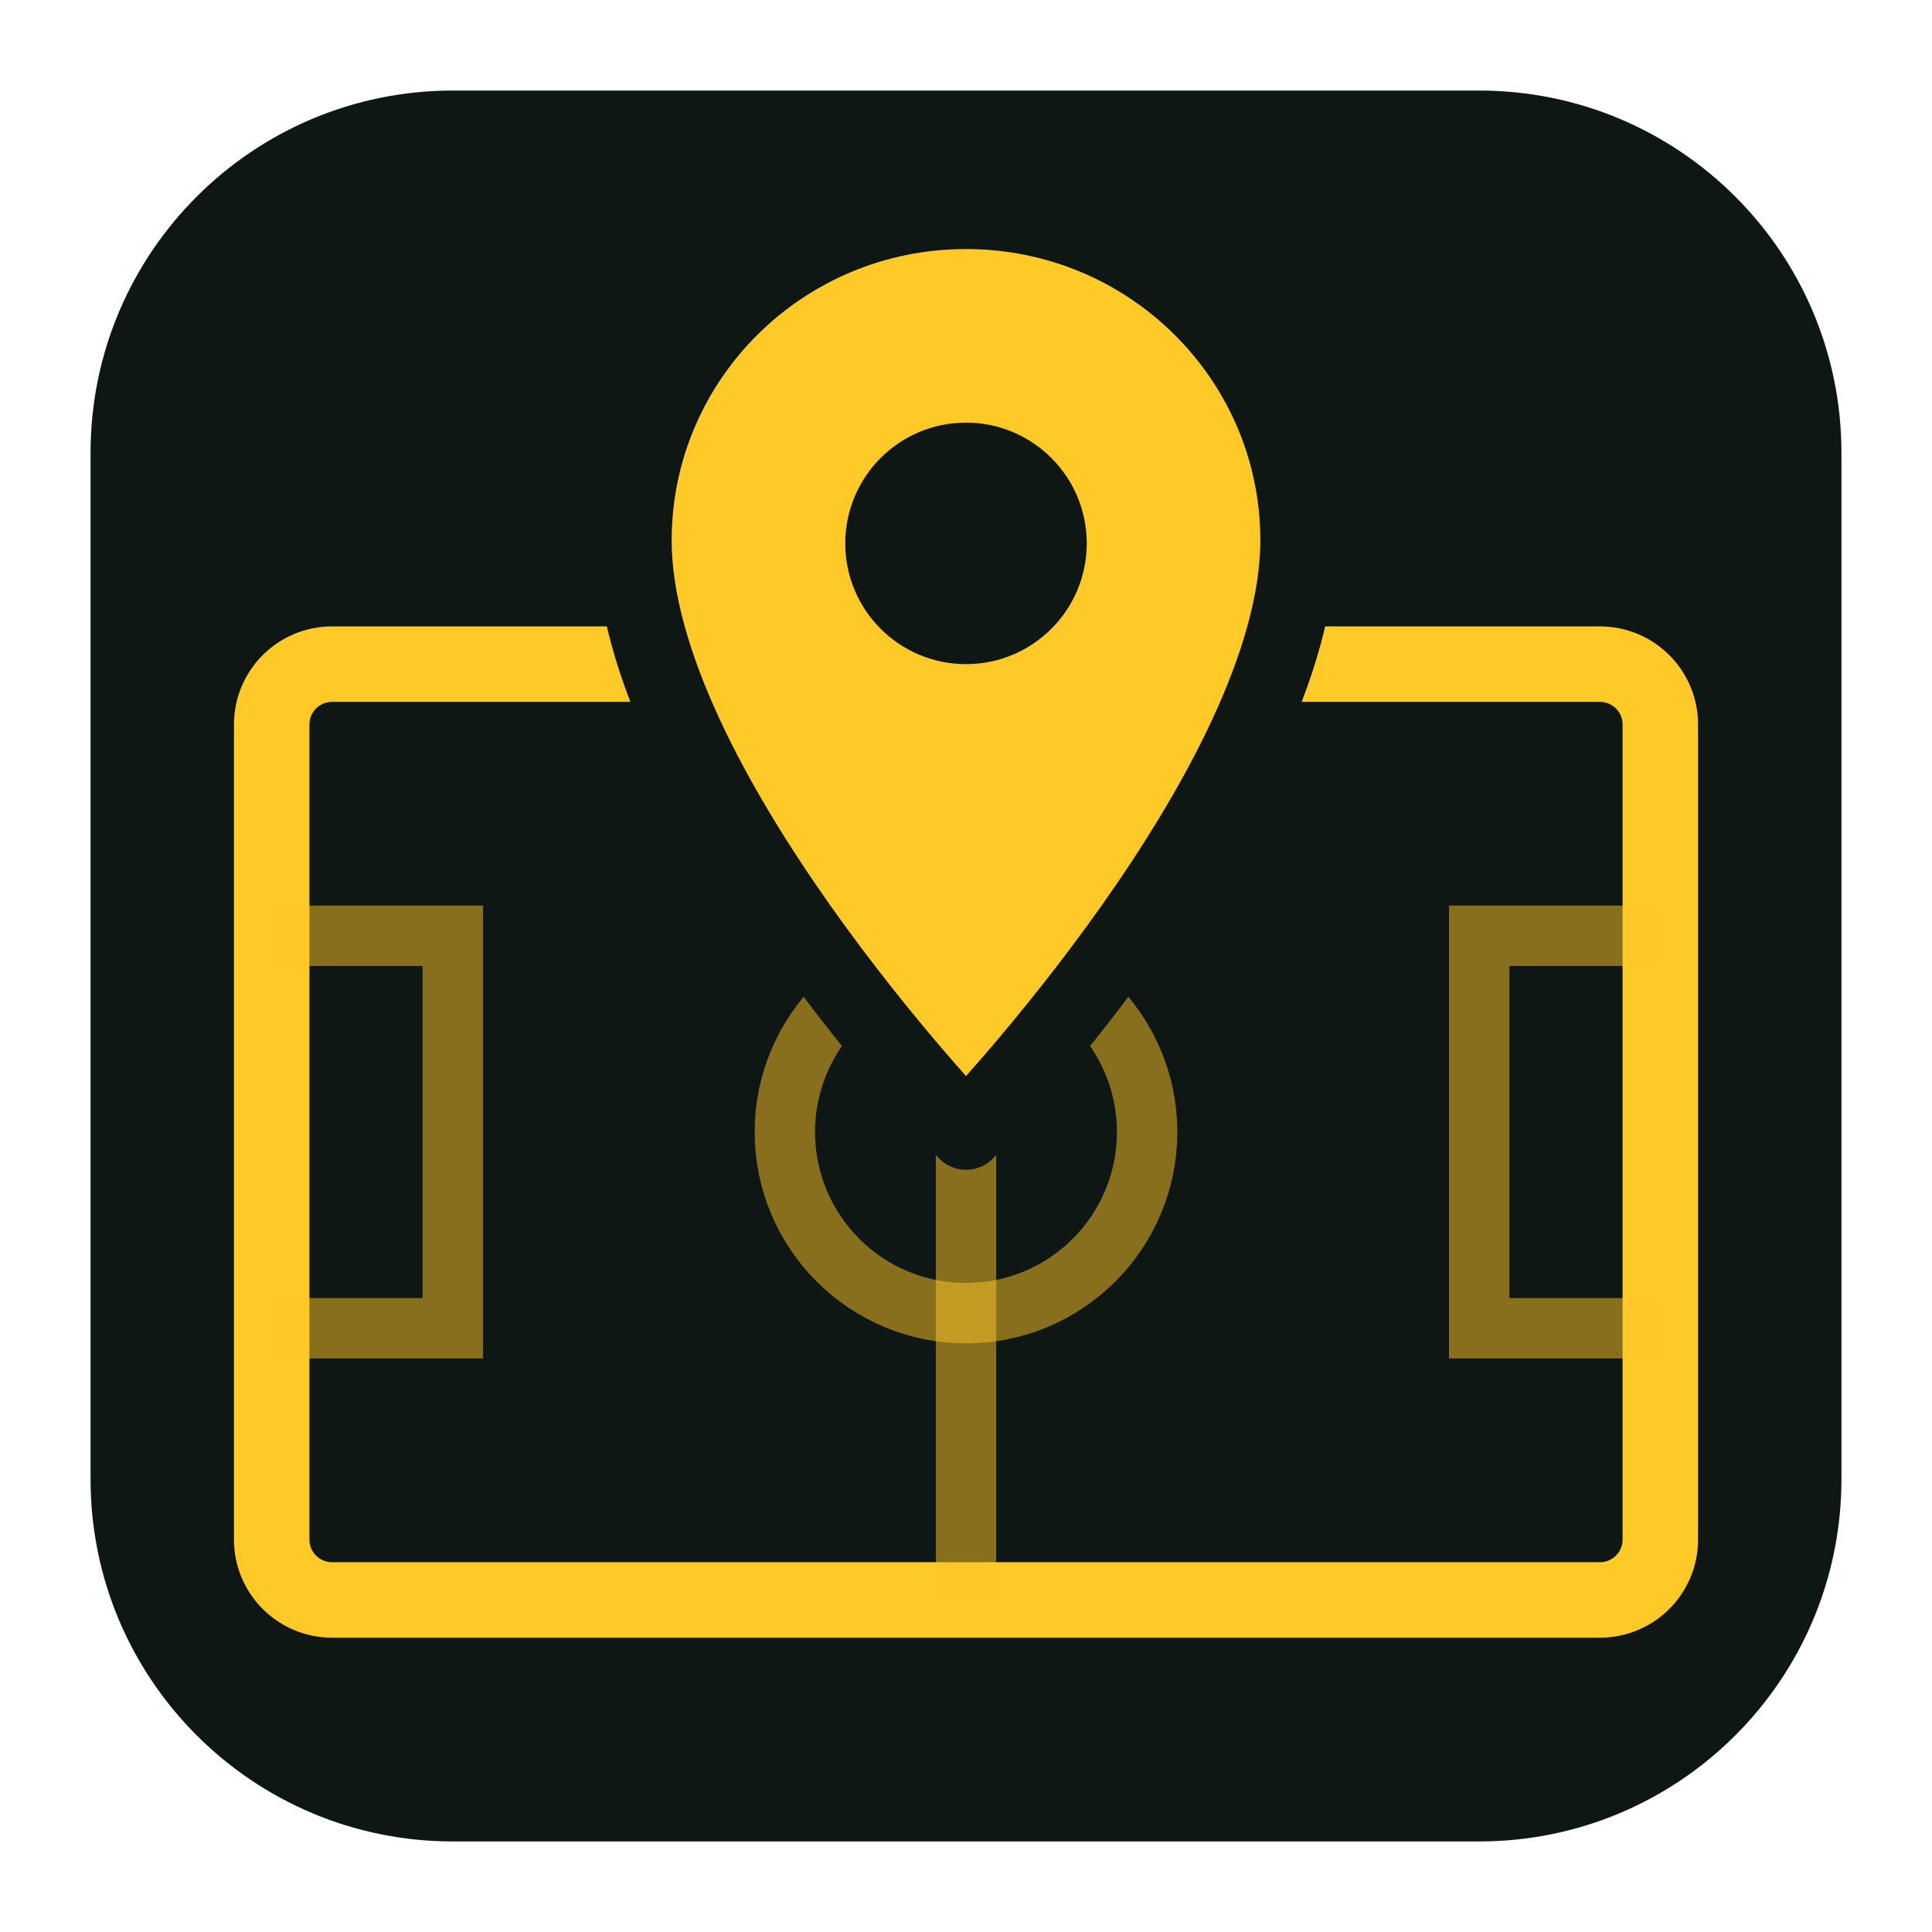
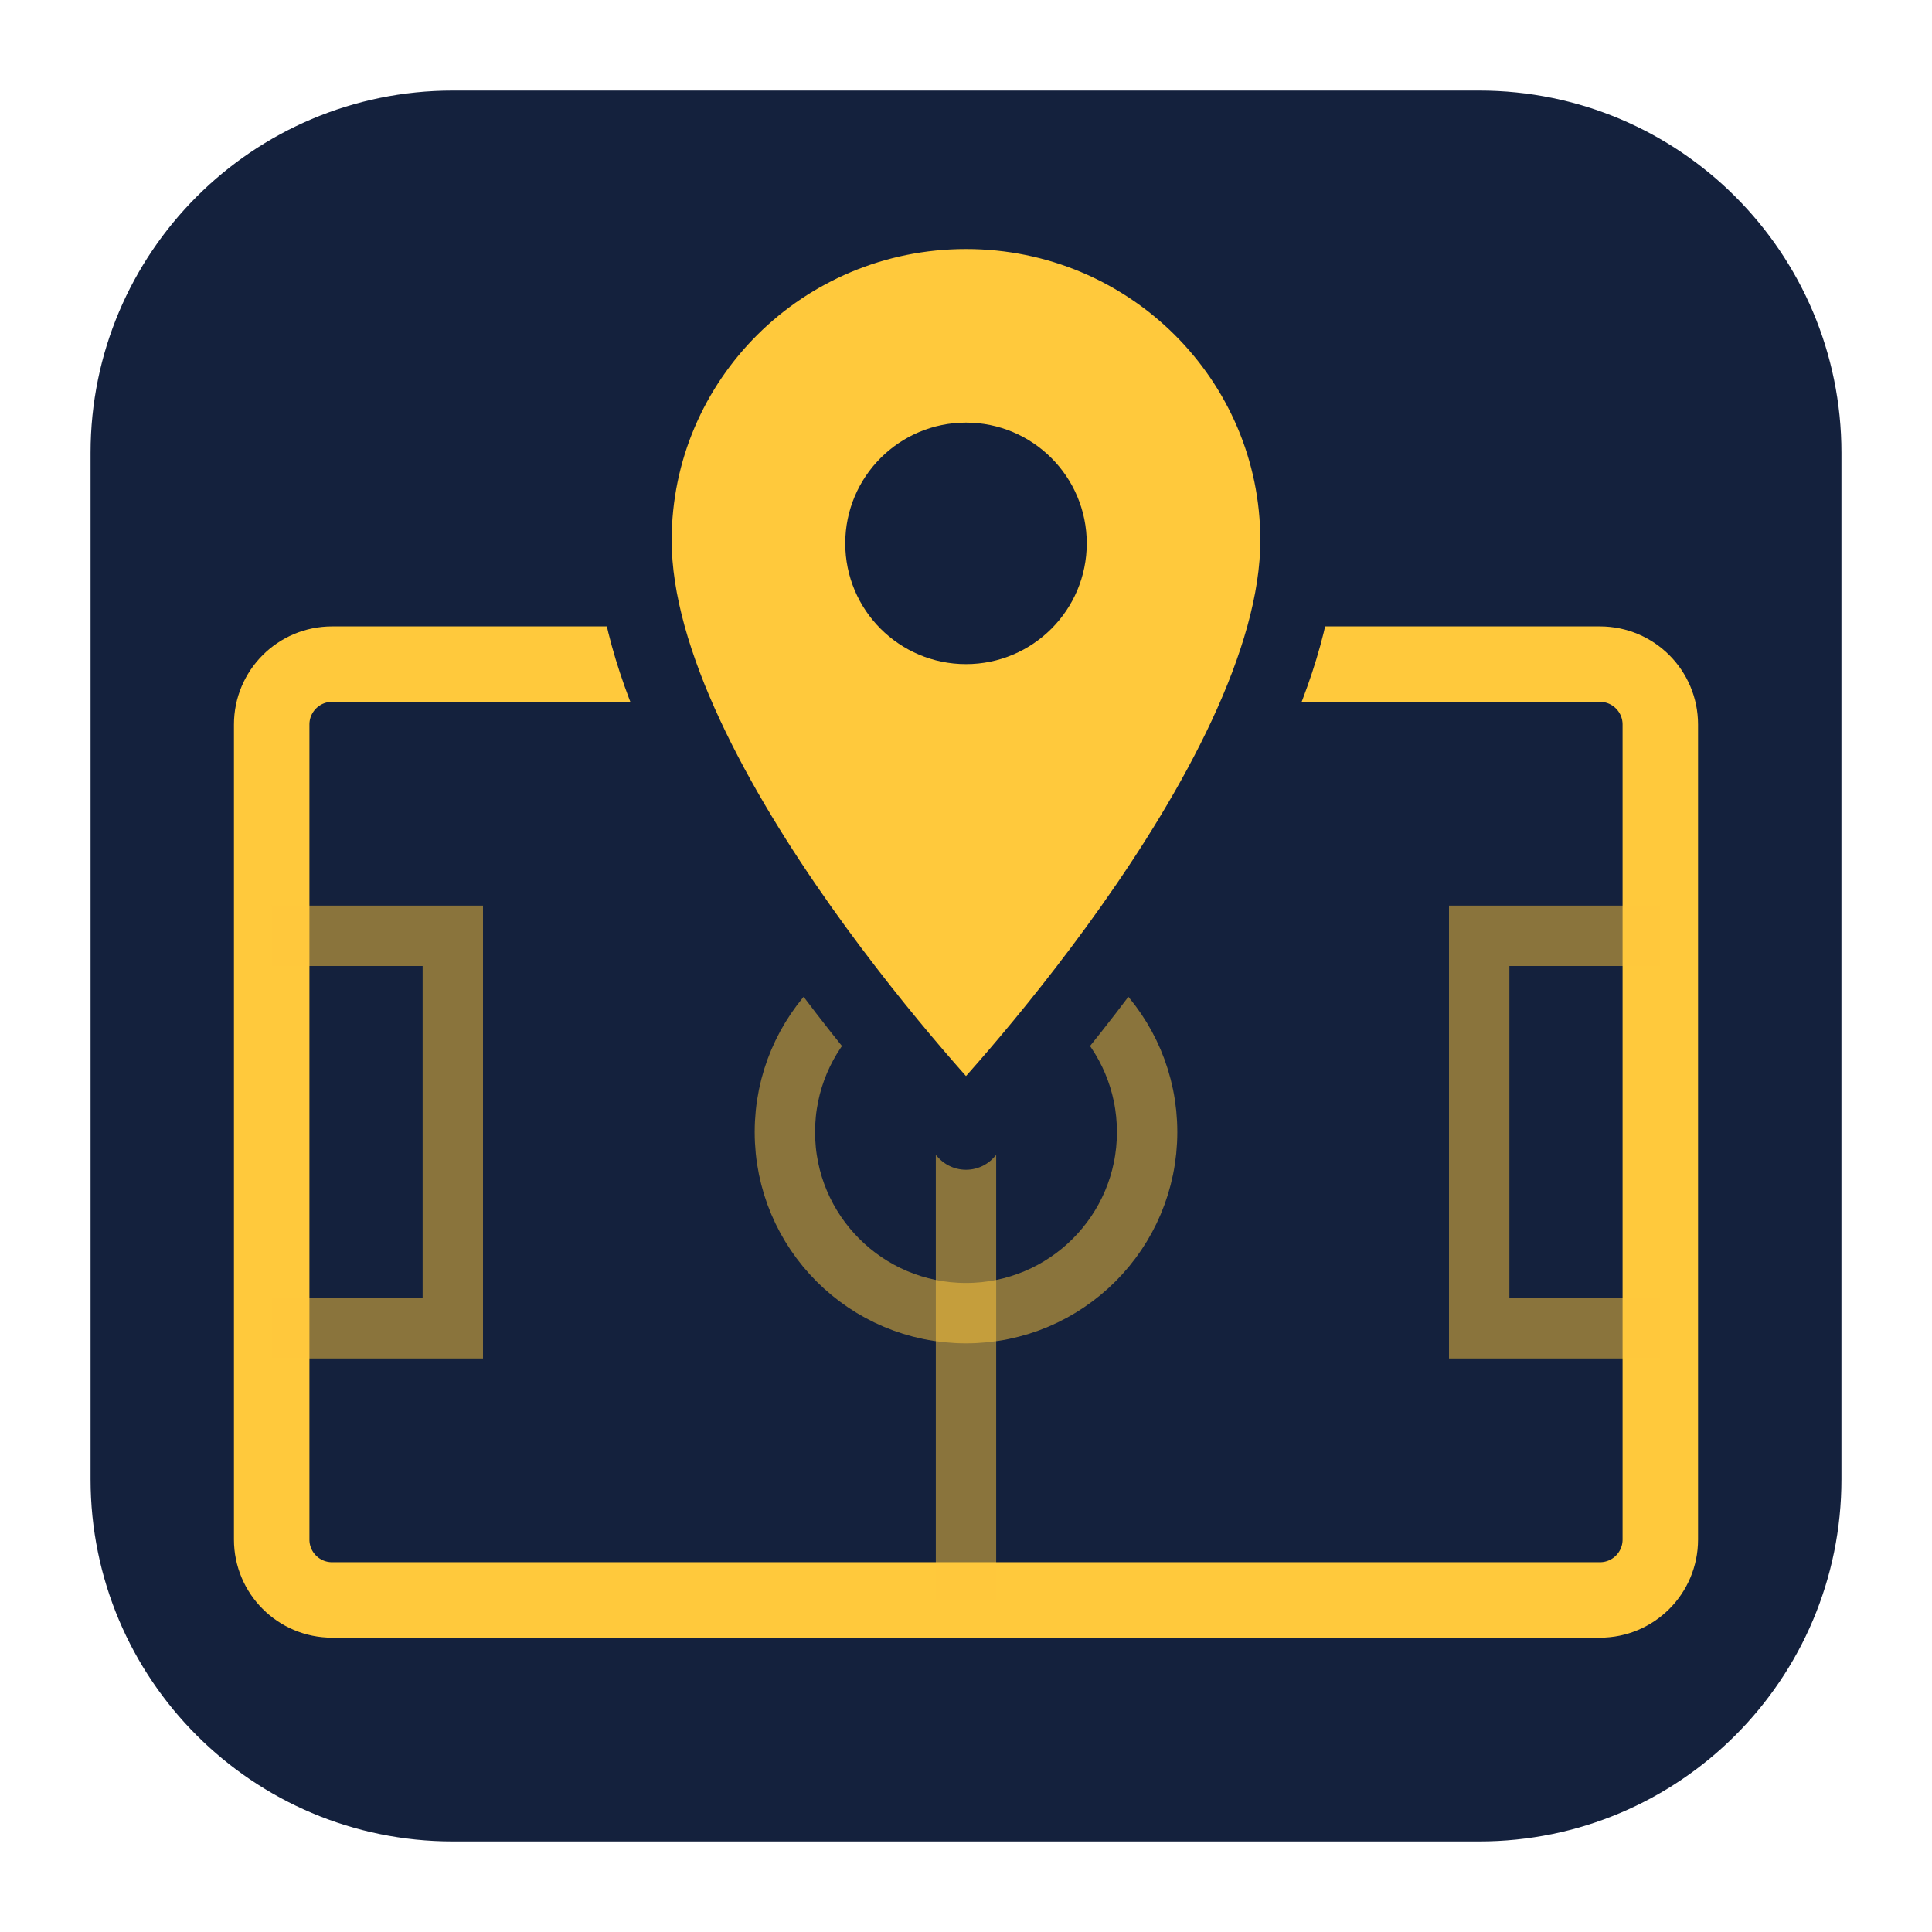
<svg xmlns="http://www.w3.org/2000/svg" viewBox="0 0 64 64">
-   <rect x="3" y="3" width="58" height="58" rx="12" fill="#0e1714" />
-   <rect x="9" y="22" width="46" height="31" rx="2" fill="none" stroke="#ffc928" stroke-width="2.5" />
-   <path d="M32 22v31M9 31h6v13H9M55 31h-6v13h6" fill="none" stroke="#ffc928" stroke-opacity="0.5" stroke-width="2" />
-   <circle cx="32" cy="37.5" r="6" fill="none" stroke="#ffc928" stroke-opacity="0.5" stroke-width="2" />
-   <path d="M32 7c-6.1 0-11 4.9-11 10.9 0 8.1 11 19.6 11 19.6s11-11.5 11-19.6C43 11.9 38.1 7 32 7Z" fill="#ffc928" stroke="#0e1714" stroke-width="2.5" stroke-linejoin="round" />
-   <circle cx="32" cy="18" r="4" fill="#0e1714" />
+   <rect x="3" y="3" width="58" height="58" rx="12" fill="#14213d" />
+   <rect x="9" y="22" width="46" height="31" rx="2" fill="none" stroke="#ffc93c" stroke-width="2.5" />
+   <path d="M32 22v31M9 31h6v13H9M55 31h-6v13h6" fill="none" stroke="#ffc93c" stroke-opacity="0.5" stroke-width="2" />
+   <circle cx="32" cy="37.5" r="6" fill="none" stroke="#ffc93c" stroke-opacity="0.5" stroke-width="2" />
+   <path d="M32 7c-6.1 0-11 4.9-11 10.9 0 8.1 11 19.6 11 19.6s11-11.5 11-19.6C43 11.9 38.1 7 32 7Z" fill="#ffc93c" stroke="#14213d" stroke-width="2.5" stroke-linejoin="round" />
+   <circle cx="32" cy="18" r="4" fill="#14213d" />
</svg>
